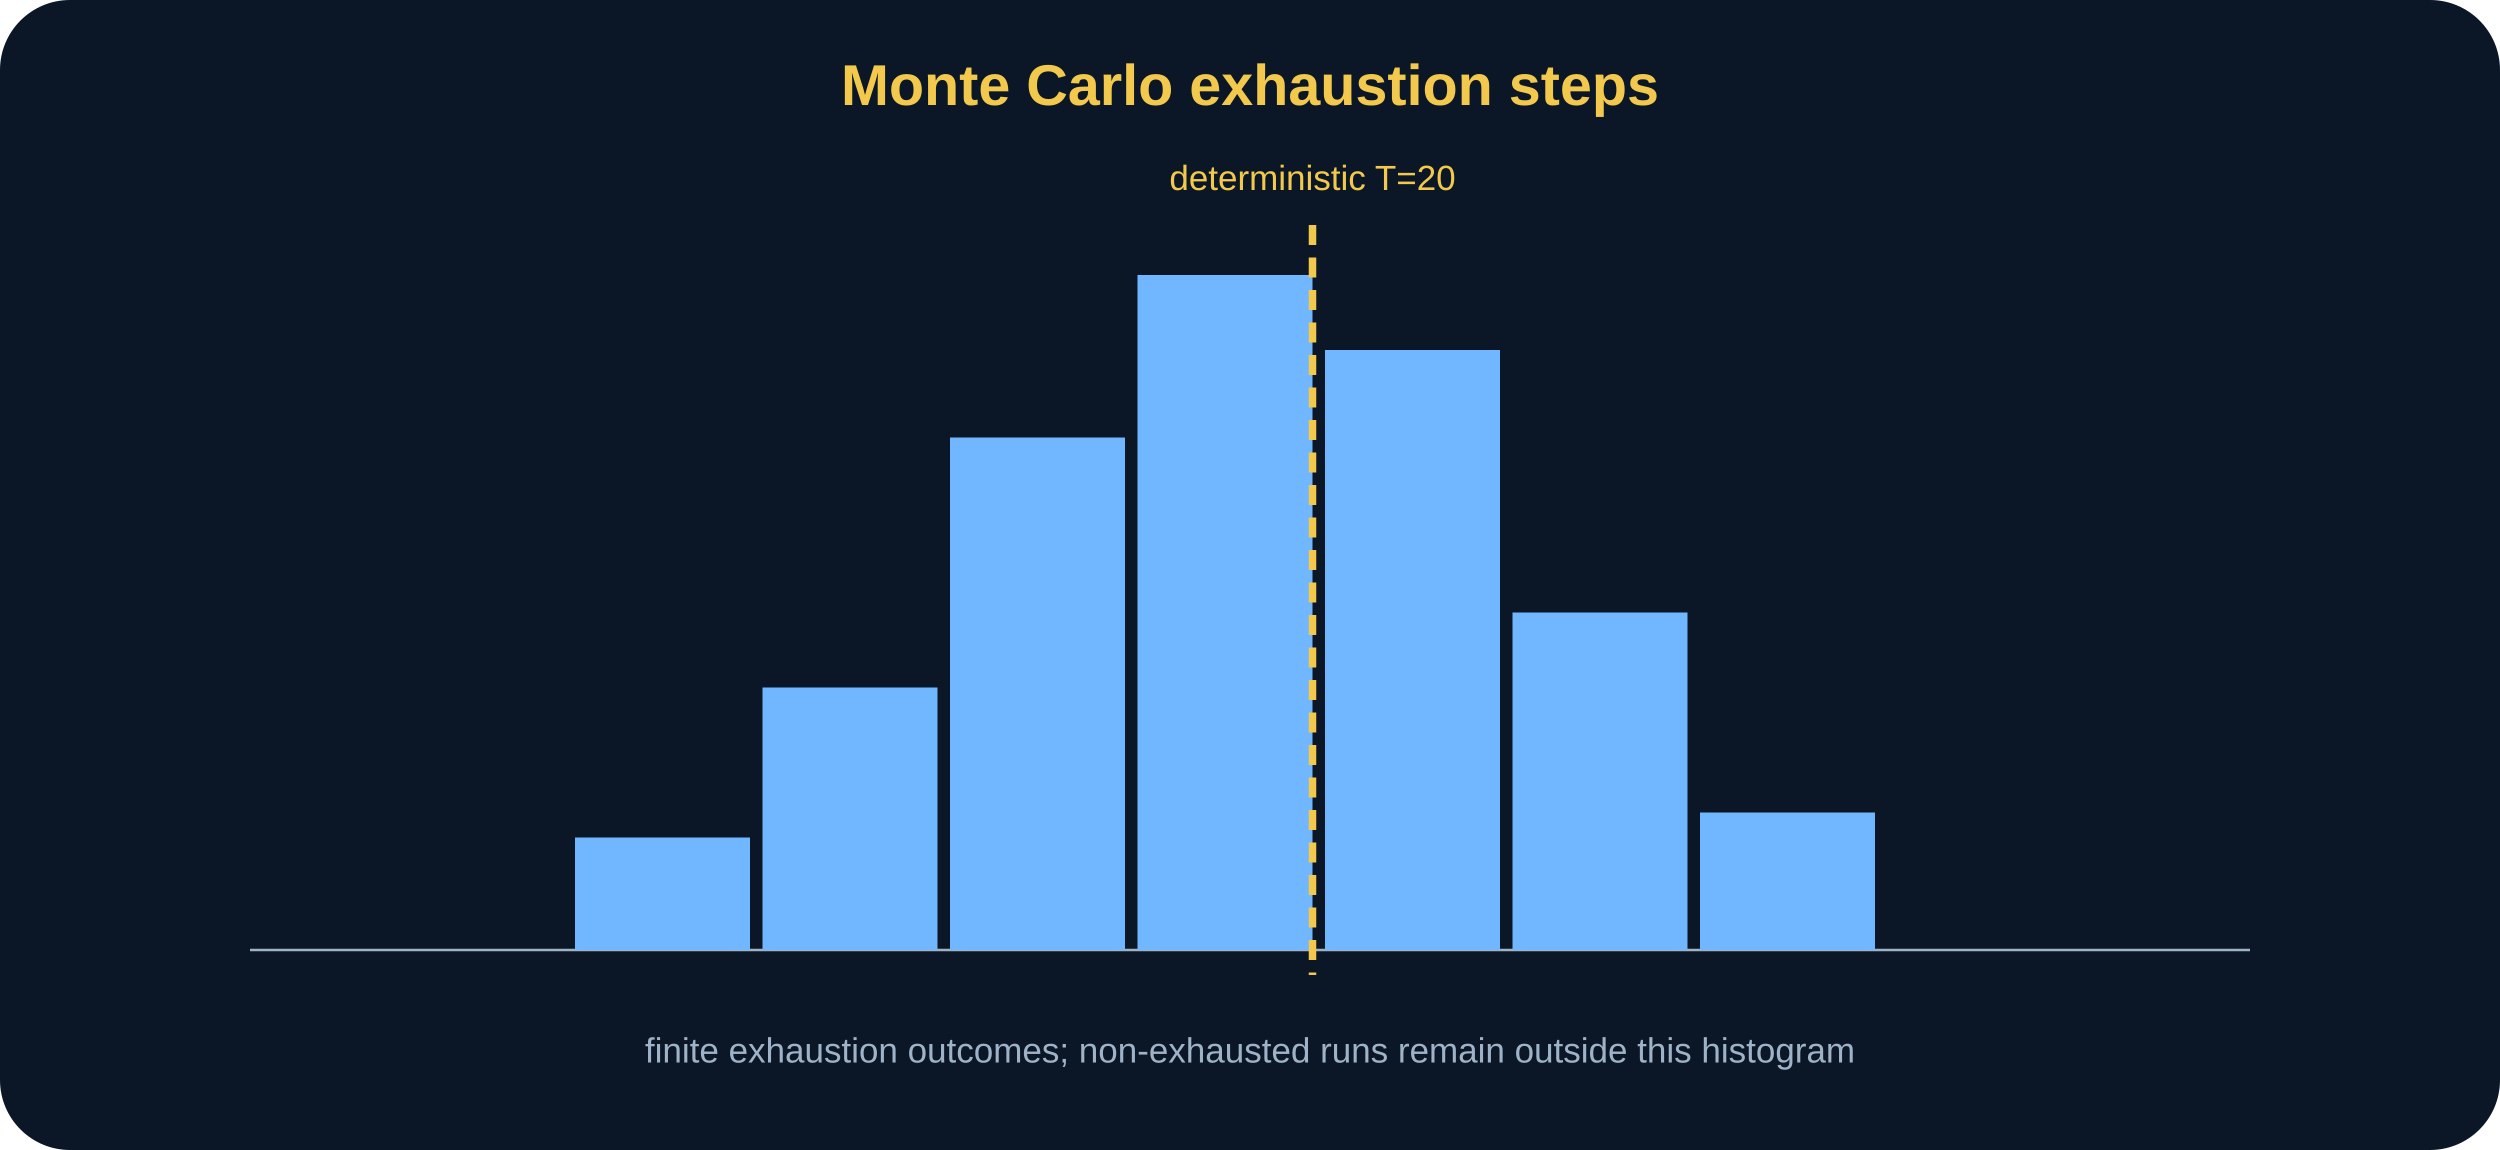
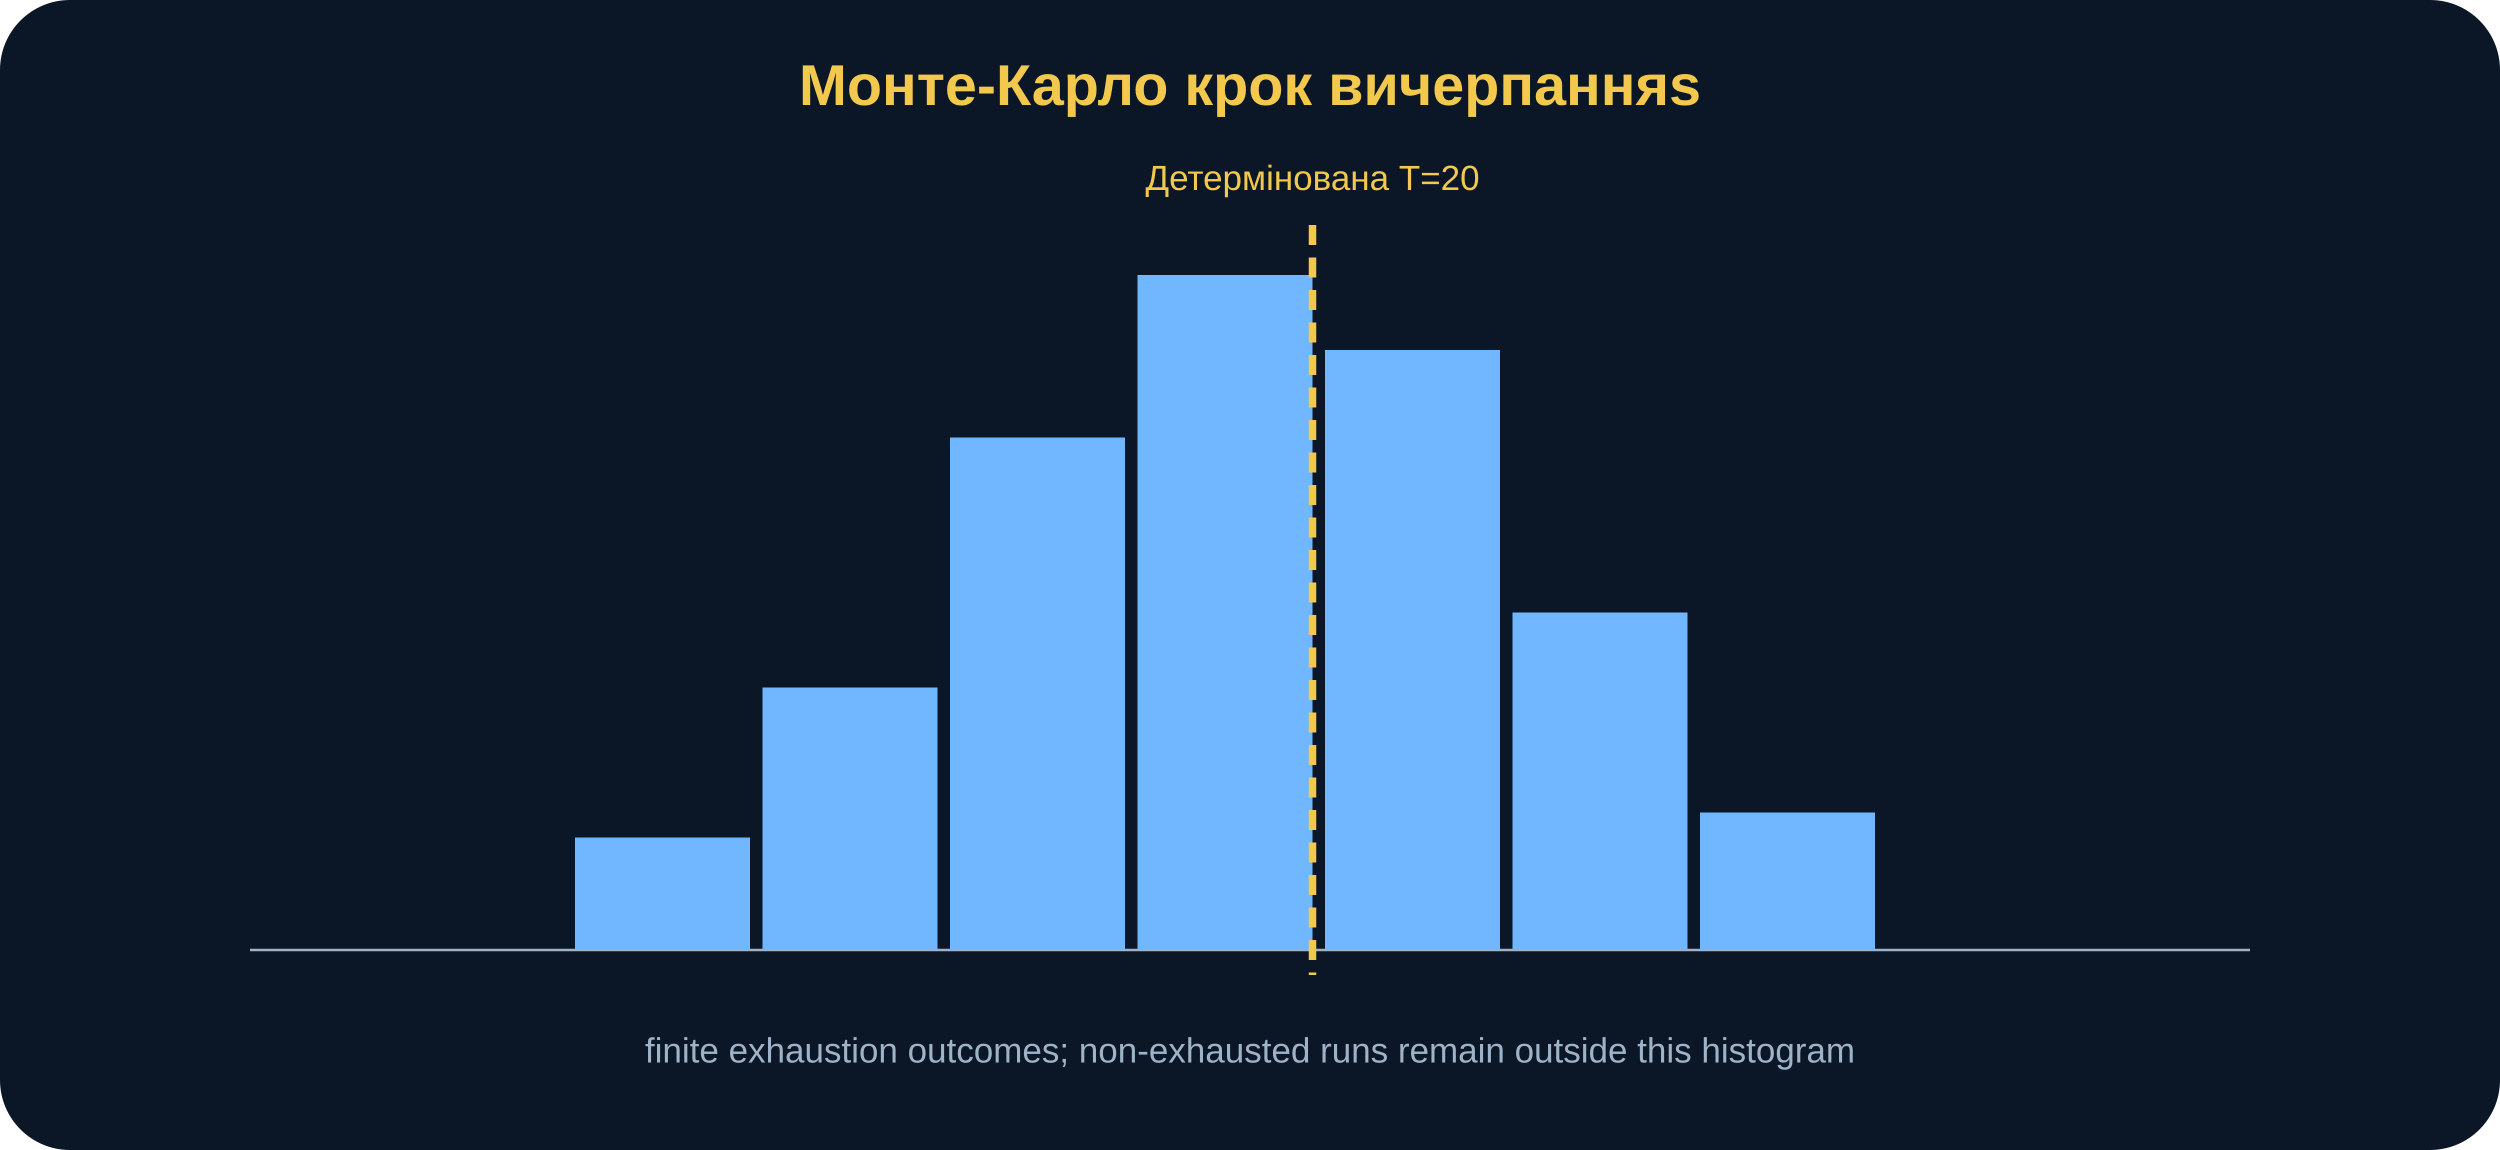
<svg xmlns="http://www.w3.org/2000/svg" viewBox="0 0 1000 460">
  <rect width="1000" height="460" rx="28" fill="#0b1726" />
  <g font-family="Arial,sans-serif">
-     <text x="500" y="42" text-anchor="middle" fill="#f2c94c" font-size="23" font-weight="700">Monte Carlo exhaustion steps</text>
+     <text x="500" y="42" text-anchor="middle" fill="#f2c94c" font-size="23" font-weight="700">Монте-Карло крок вичерпанняs</text>
    <line x1="100" y1="380" x2="900" y2="380" stroke="#9fb3c8" />
    <g fill="#70b7ff">
      <rect x="230" y="335" width="70" height="45" />
      <rect x="305" y="275" width="70" height="105" />
      <rect x="380" y="175" width="70" height="205" />
      <rect x="455" y="110" width="70" height="270" />
      <rect x="530" y="140" width="70" height="240" />
      <rect x="605" y="245" width="70" height="135" />
      <rect x="680" y="325" width="70" height="55" />
    </g>
    <line x1="525" y1="90" x2="525" y2="390" stroke="#f2c94c" stroke-width="3" stroke-dasharray="8 5" />
-     <text x="525" y="76" text-anchor="middle" fill="#f2c94c" font-size="14">deterministic T=20</text>
+     <text x="525" y="76" text-anchor="middle" fill="#f2c94c" font-size="14">Детермінована T=20</text>
    <text x="500" y="425" text-anchor="middle" fill="#9fb3c8" font-size="14">finite exhaustion outcomes; non-exhausted runs remain outside this histogram</text>
  </g>
</svg>
